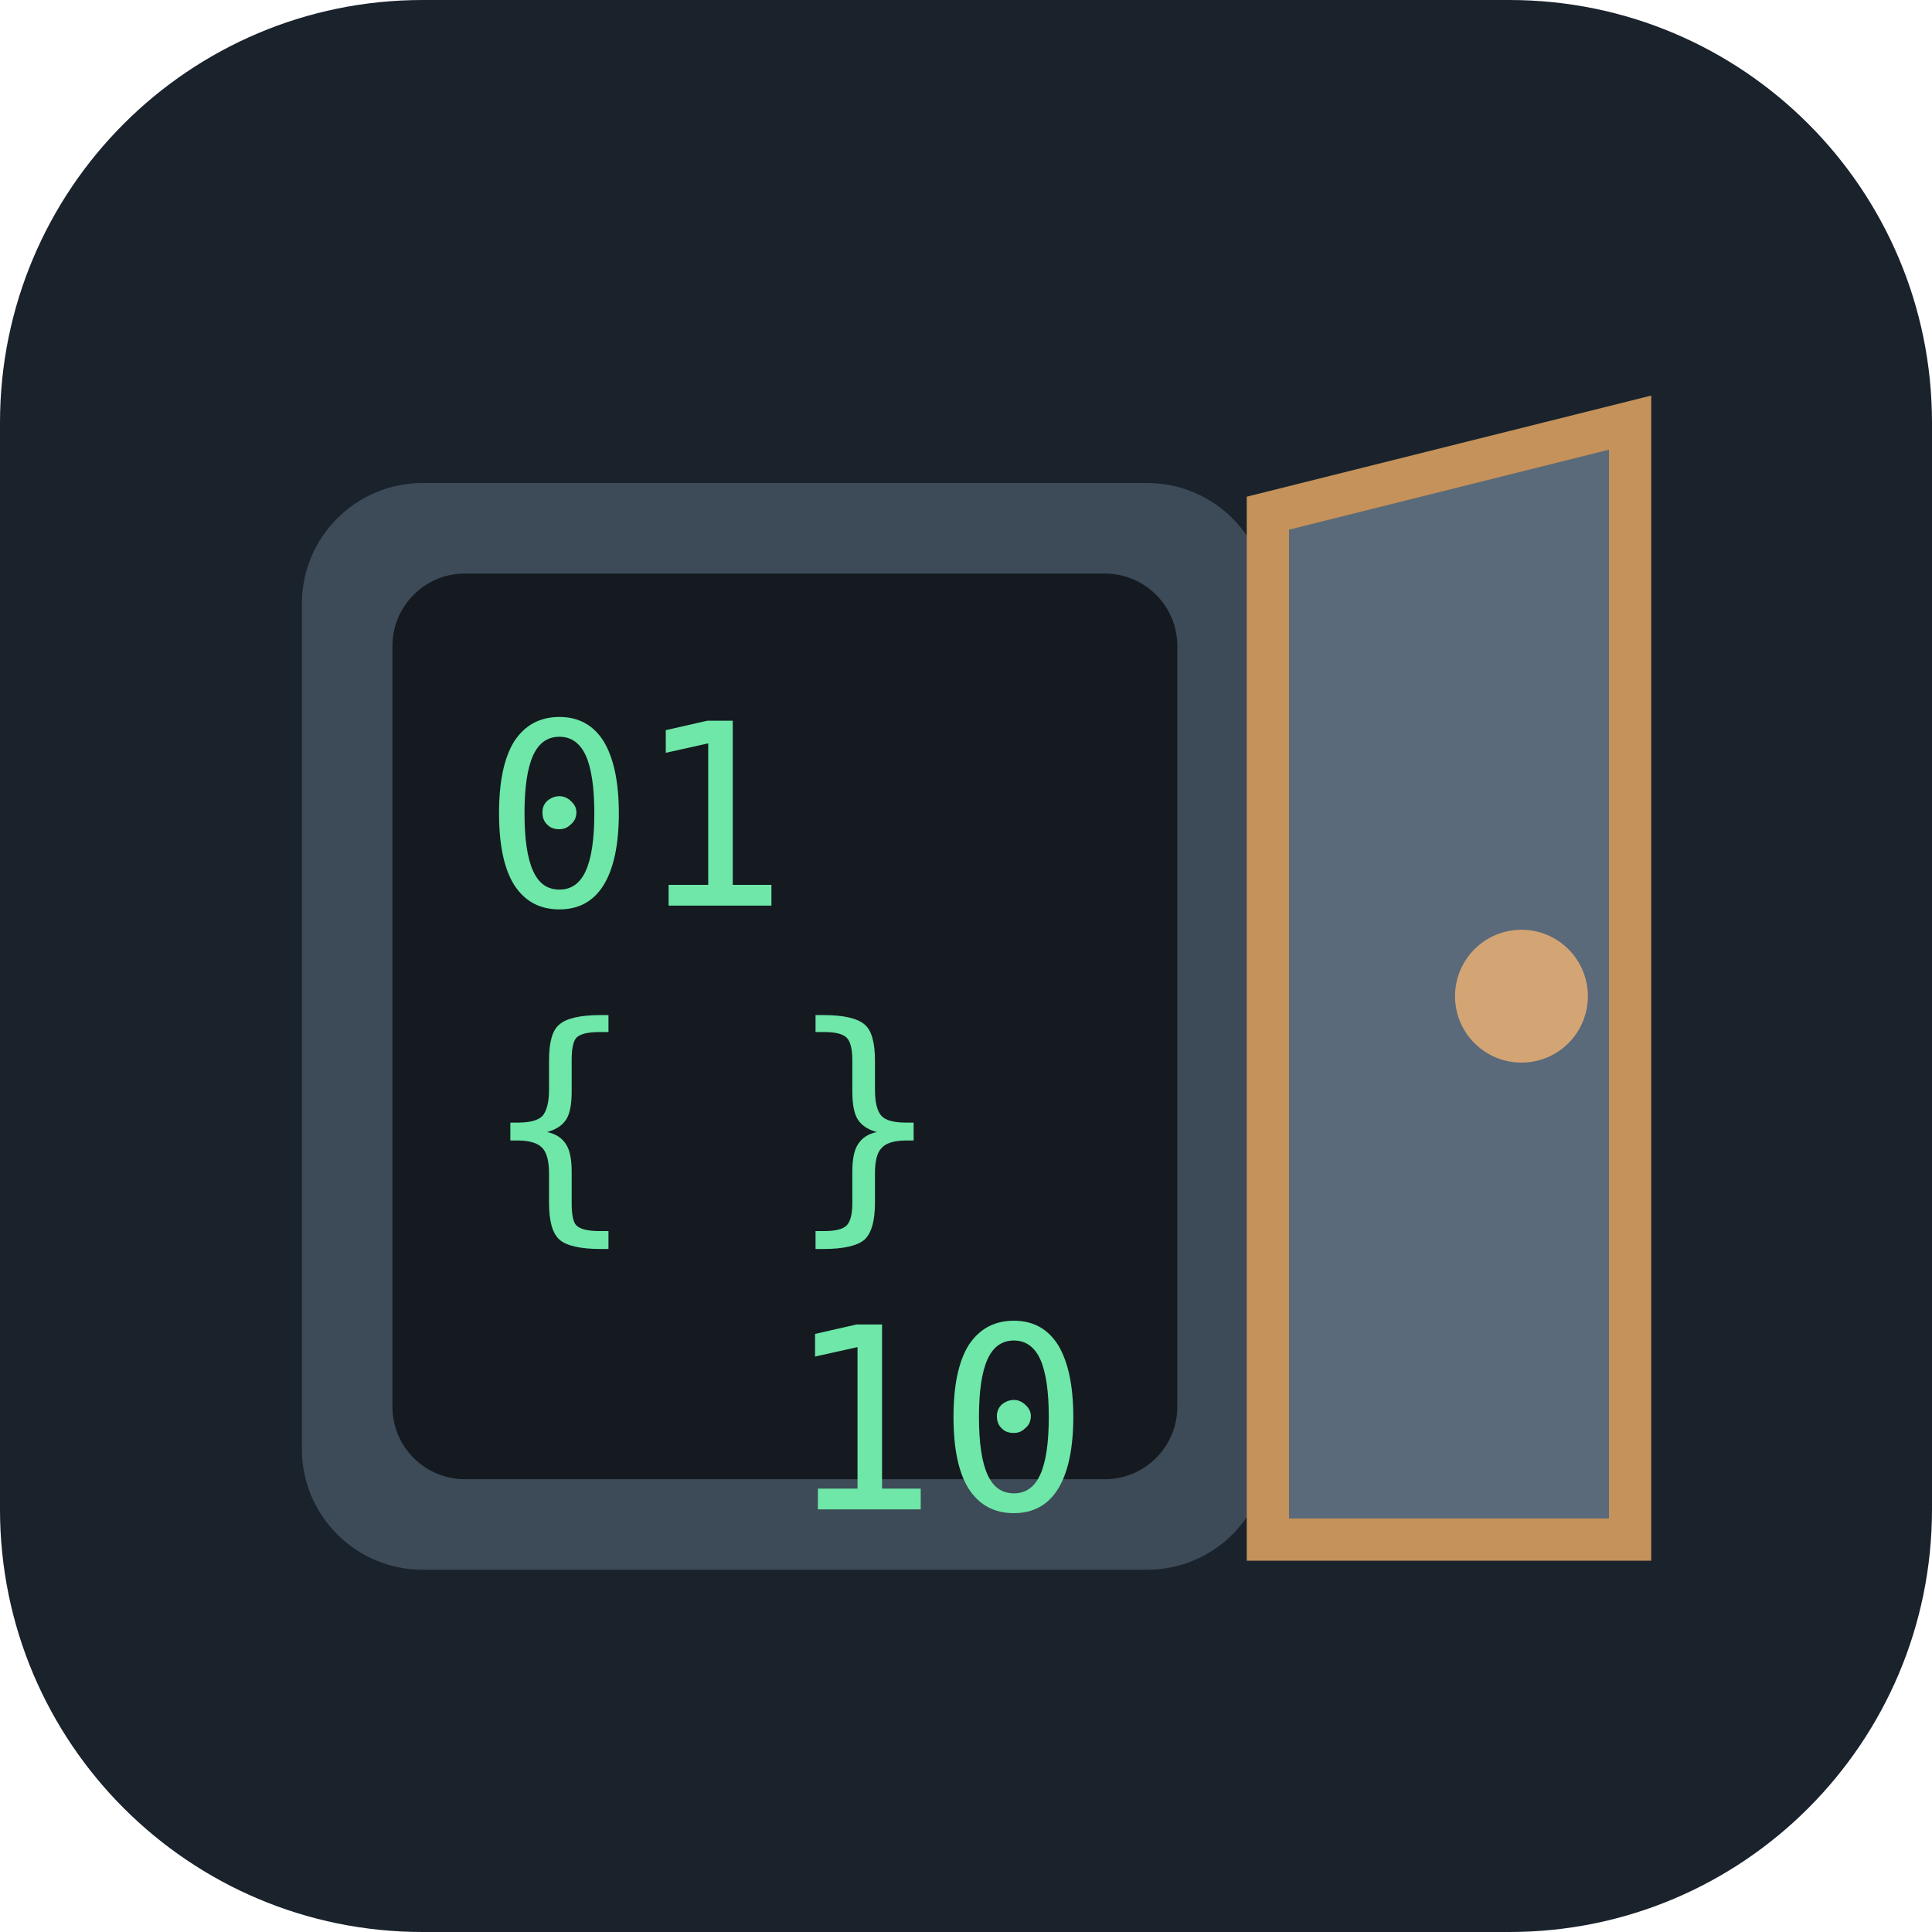
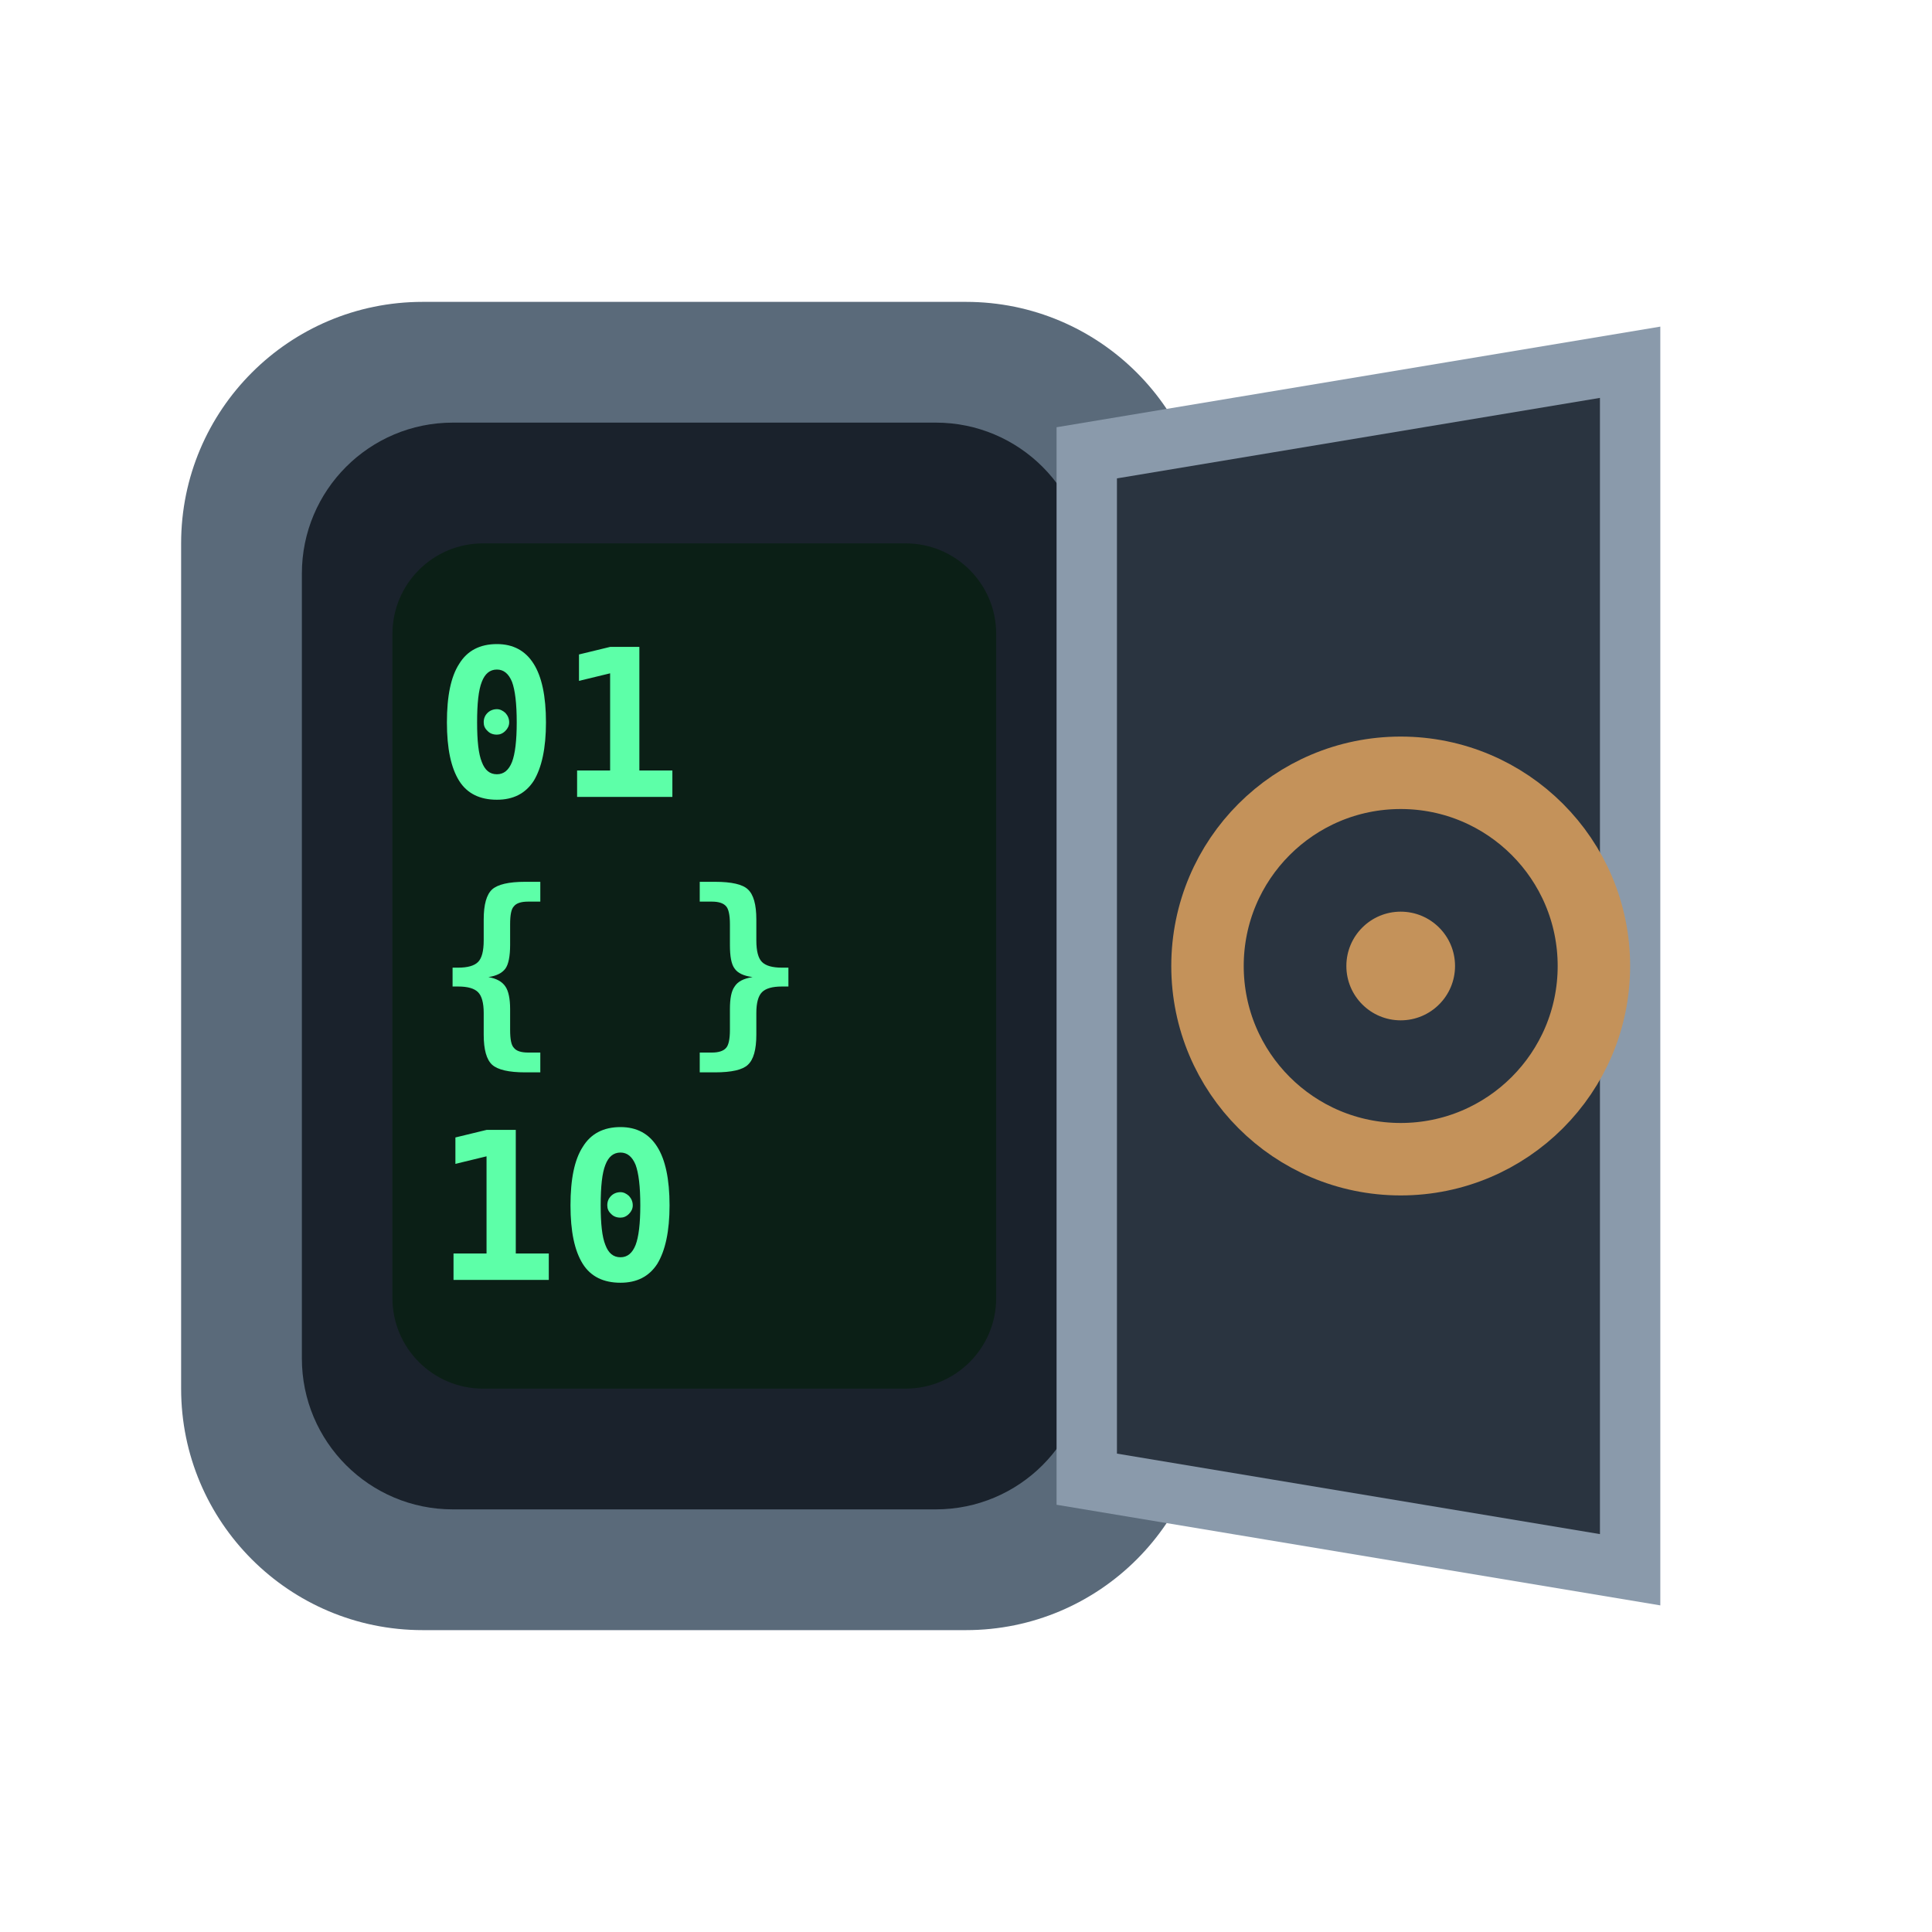
<svg xmlns="http://www.w3.org/2000/svg" viewBox="0 0 32 32" fill="none">
-   <rect width="32" height="32" rx="7" fill="#1a222c" />
-   <rect x="5" y="8" width="16" height="18" rx="2" fill="#3d4a57" />
-   <rect x="6.5" y="9.5" width="13" height="15" rx="1.2" fill="#141a20" />
-   <text x="8" y="15" font-family="ui-monospace,monospace" font-size="4.2" fill="#6ee7a8">01</text>
-   <text x="8" y="20" font-family="ui-monospace,monospace" font-size="4.2" fill="#6ee7a8">{ }</text>
-   <text x="13" y="25" font-family="ui-monospace,monospace" font-size="4.2" fill="#6ee7a8">10</text>
-   <path d="M21 8.5 L27 7 V25.5 L21 25.5 Z" fill="#5a6a7a" />
-   <path d="M21 8.5 L27 7 V25.5 L21 25.5 Z" fill="none" stroke="#c4925a" stroke-width="0.7" />
-   <circle cx="25.2" cy="16.5" r="1.1" fill="#d4a574" />
+   <rect x="3" y="5" width="17" height="22" rx="4" fill="#5a6a7a" />
+   <rect x="5" y="7" width="13" height="18" rx="2.5" fill="#1a222c" />
+   <rect x="6.5" y="9" width="10" height="14" rx="1.5" fill="#0b1f16" />
+   <g fill="#5dffa8" font-family="ui-monospace,monospace" font-size="3.4" font-weight="700">
+     <text x="7.2" y="13.2">01</text>
+     <text x="7.2" y="17.2">{ }</text>
+     <text x="7.2" y="21.2">10</text>
+   </g>
+   <path d="M18 7.5 L27 6 V26 L18 24.5 Z" fill="#2a3440" stroke="#8a9aab" stroke-width="1" />
+   <circle cx="23.2" cy="16" r="3.2" fill="none" stroke="#c4925a" stroke-width="1.2" />
+   <circle cx="23.2" cy="16" r="0.9" fill="#c4925a" />
</svg>
